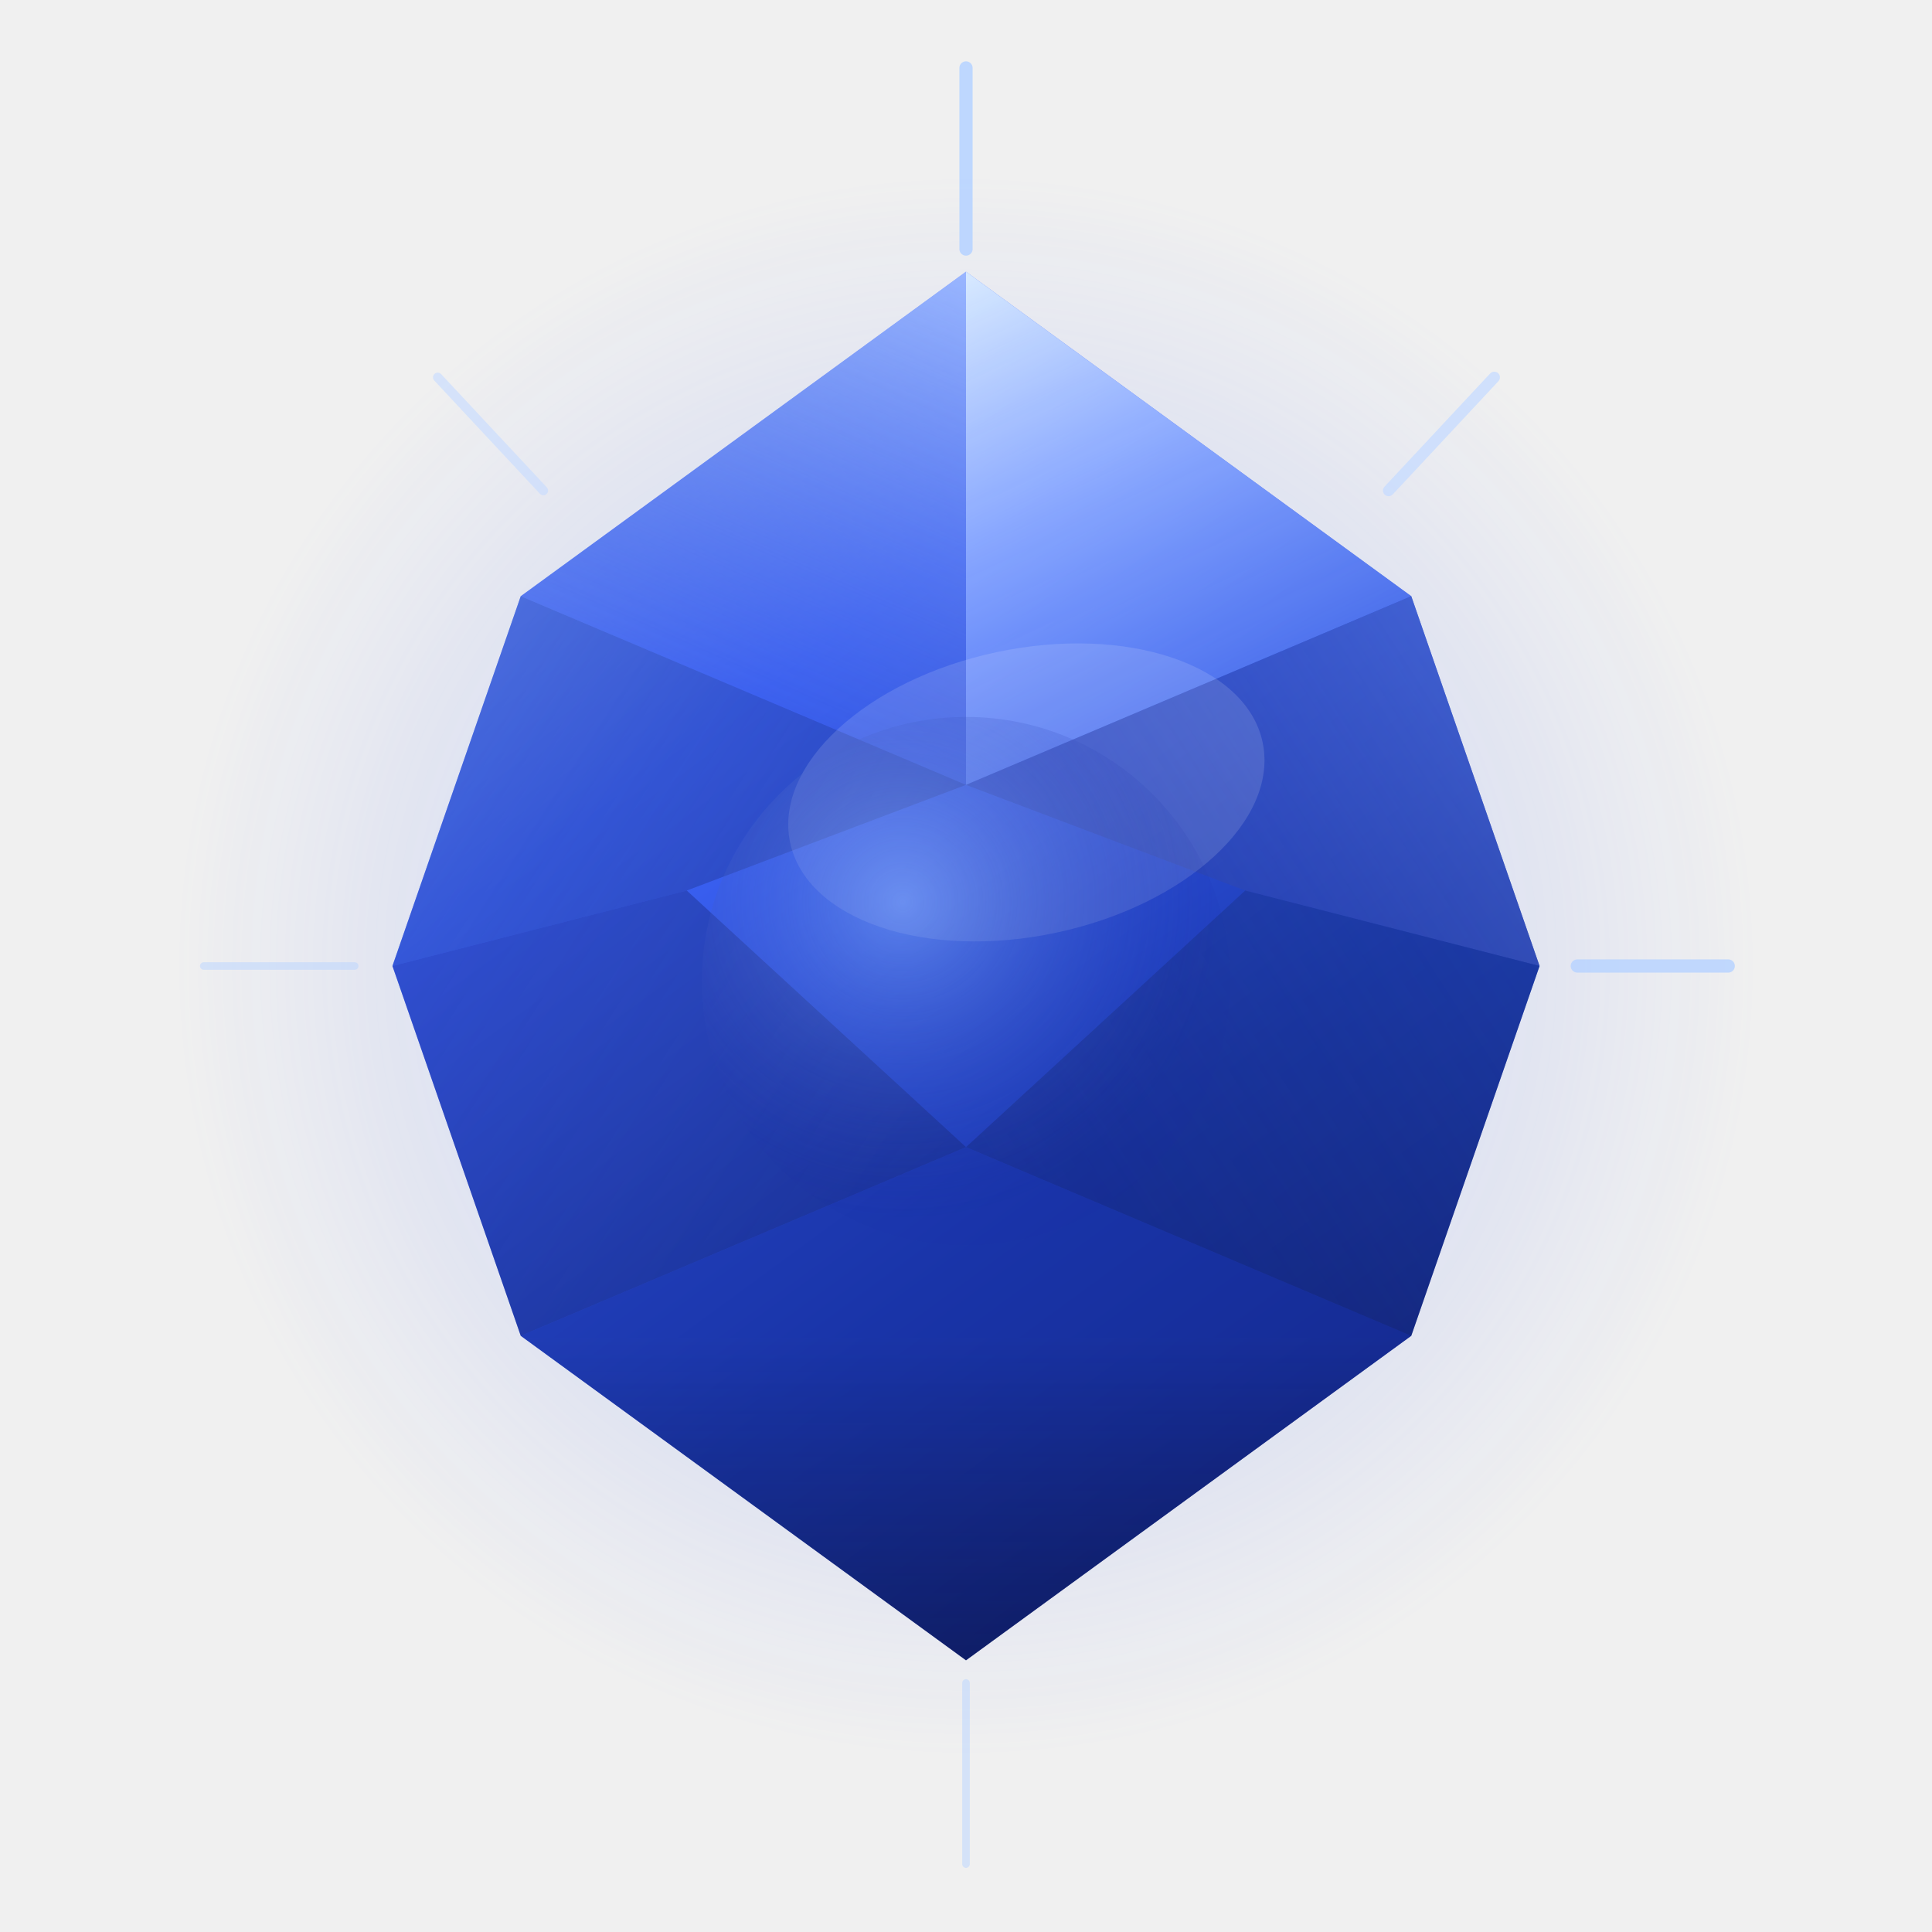
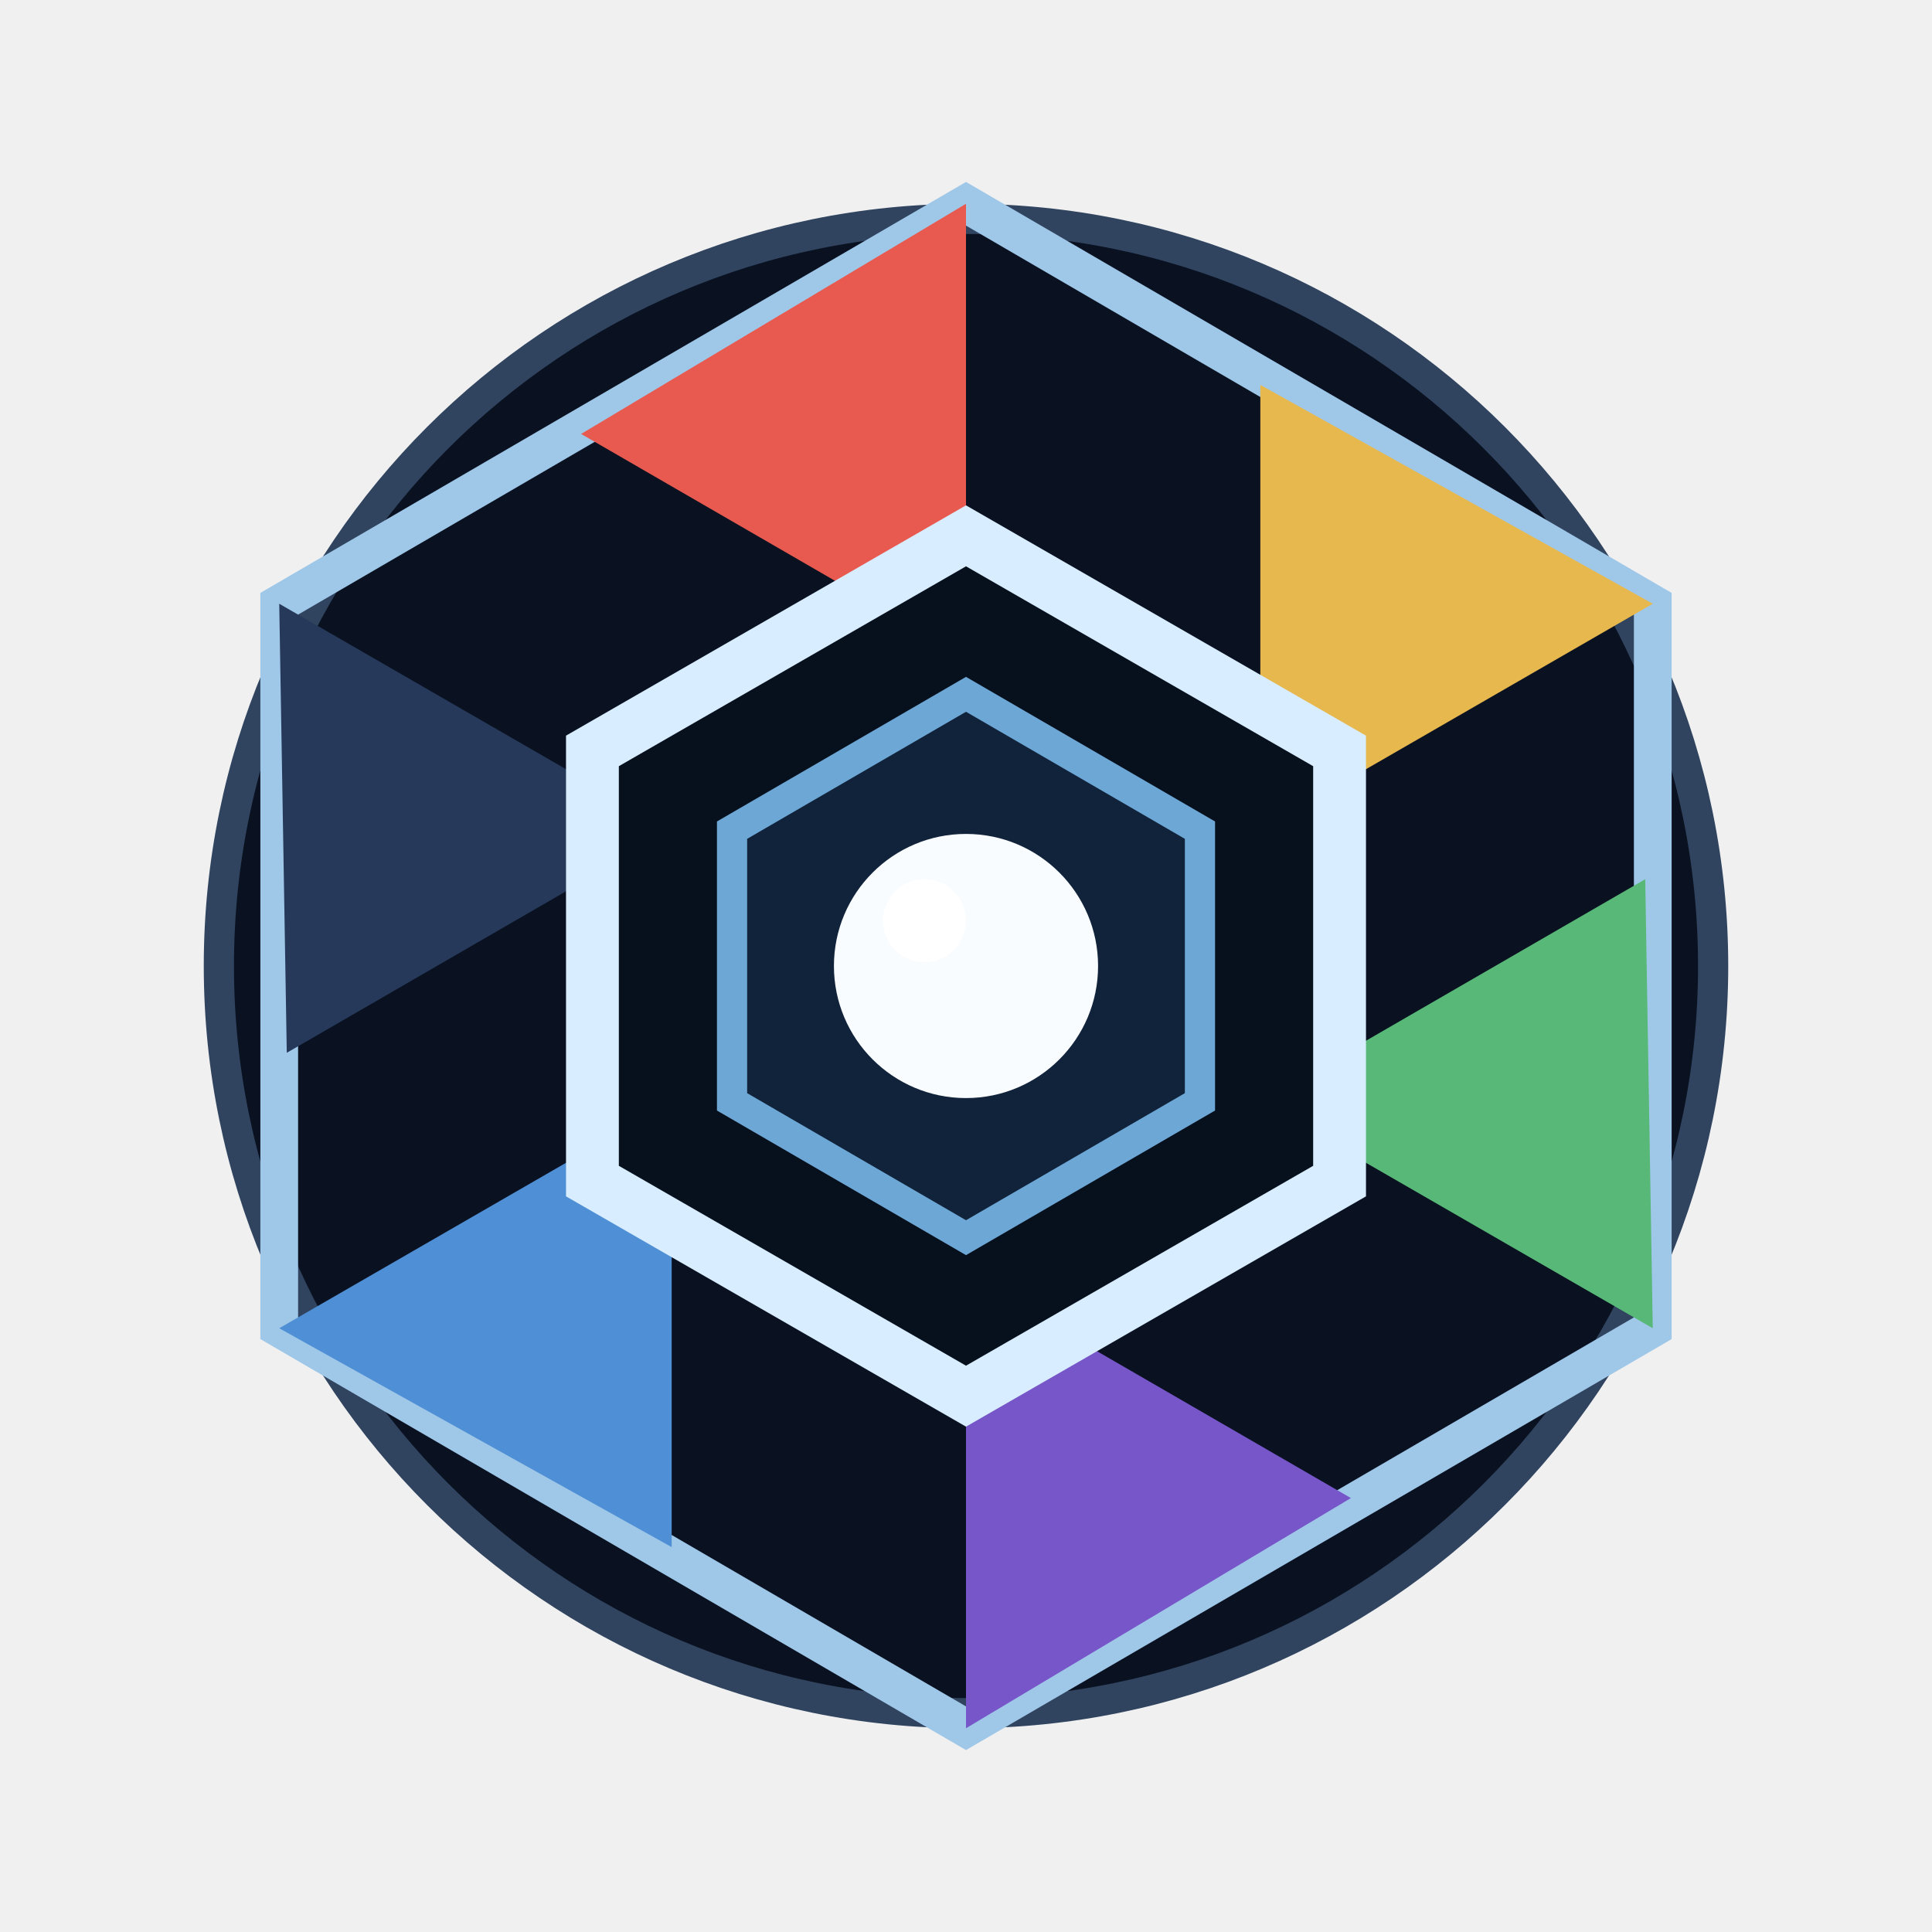
<svg xmlns="http://www.w3.org/2000/svg" width="512" height="512" viewBox="0 0 512 512" fill="none">
-   <circle cx="256" cy="256" r="210" fill="url(#outerGlow)" opacity="0.35" />
-   <polygon points="256,72 374,158 408,256 374,354 256,440 138,354 104,256 138,158" fill="url(#gemGrad)" />
-   <polygon points="256,72 138,158 256,208" fill="url(#topFacet2)" opacity="0.75" />
-   <polygon points="256,72 374,158 256,208" fill="url(#topFacet)" opacity="0.95" />
-   <polygon points="374,158 408,256 330,236 256,208" fill="url(#rightFacet)" opacity="0.65" />
-   <polygon points="138,158 104,256 182,236 256,208" fill="url(#leftFacet)" opacity="0.55" />
-   <polygon points="408,256 374,354 256,304 330,236" fill="url(#brFacet)" opacity="0.45" />
-   <polygon points="104,256 138,354 256,304 182,236" fill="url(#blFacet)" opacity="0.40" />
-   <polygon points="138,354 256,440 374,354 256,304" fill="url(#botFacet)" opacity="0.50" />
-   <ellipse cx="272" cy="210" rx="64" ry="38" fill="white" opacity="0.13" transform="rotate(-12,272,210)" />
-   <circle cx="256" cy="260" r="70" fill="url(#coreGrad)" opacity="0.55" />
-   <line x1="256" y1="18" x2="256" y2="66" stroke="#b8d4ff" stroke-width="3.5" stroke-linecap="round" opacity="0.9" />
-   <line x1="256" y1="446" x2="256" y2="494" stroke="#b8d4ff" stroke-width="2" stroke-linecap="round" opacity="0.5" />
-   <line x1="54" y1="256" x2="94" y2="256" stroke="#b8d4ff" stroke-width="2" stroke-linecap="round" opacity="0.5" />
-   <line x1="418" y1="256" x2="458" y2="256" stroke="#b8d4ff" stroke-width="3.5" stroke-linecap="round" opacity="0.85" />
-   <line x1="116" y1="100" x2="144" y2="130" stroke="#c8dcff" stroke-width="2.5" stroke-linecap="round" opacity="0.65" />
-   <line x1="396" y1="100" x2="368" y2="130" stroke="#c8dcff" stroke-width="3" stroke-linecap="round" opacity="0.80" />
-   <defs>
-     <radialGradient id="outerGlow" cx="50%" cy="50%" r="50%">
-       <stop offset="0%" stop-color="#6080ff" />
-       <stop offset="100%" stop-color="#6080ff" stop-opacity="0" />
-     </radialGradient>
-     <linearGradient id="gemGrad" x1="138" y1="72" x2="408" y2="440" gradientUnits="userSpaceOnUse">
-       <stop offset="0%" stop-color="#9ab8ff" />
-       <stop offset="28%" stop-color="#4068ff" />
-       <stop offset="62%" stop-color="#1a38b0" />
-       <stop offset="100%" stop-color="#0c1660" />
-     </linearGradient>
-     <linearGradient id="topFacet" x1="256" y1="72" x2="320" y2="208" gradientUnits="userSpaceOnUse">
-       <stop offset="0%" stop-color="#ddeeff" />
-       <stop offset="100%" stop-color="#5880ff" stop-opacity="0.5" />
-     </linearGradient>
-     <linearGradient id="topFacet2" x1="256" y1="72" x2="196" y2="208" gradientUnits="userSpaceOnUse">
-       <stop offset="0%" stop-color="#aac4ff" />
-       <stop offset="100%" stop-color="#2040cc" stop-opacity="0.4" />
-     </linearGradient>
-     <linearGradient id="rightFacet" x1="408" y1="158" x2="256" y2="256" gradientUnits="userSpaceOnUse">
-       <stop offset="0%" stop-color="#5878dd" />
-       <stop offset="100%" stop-color="#1a2888" stop-opacity="0.5" />
-     </linearGradient>
-     <linearGradient id="leftFacet" x1="104" y1="158" x2="256" y2="256" gradientUnits="userSpaceOnUse">
-       <stop offset="0%" stop-color="#3458cc" />
-       <stop offset="100%" stop-color="#0e1860" stop-opacity="0.5" />
-     </linearGradient>
-     <linearGradient id="brFacet" x1="408" y1="256" x2="256" y2="354" gradientUnits="userSpaceOnUse">
-       <stop offset="0%" stop-color="#2040a0" />
-       <stop offset="100%" stop-color="#0a1040" stop-opacity="0.6" />
-     </linearGradient>
-     <linearGradient id="blFacet" x1="104" y1="256" x2="256" y2="354" gradientUnits="userSpaceOnUse">
-       <stop offset="0%" stop-color="#182888" />
-       <stop offset="100%" stop-color="#080c30" stop-opacity="0.6" />
-     </linearGradient>
-     <linearGradient id="botFacet" x1="256" y1="354" x2="256" y2="440" gradientUnits="userSpaceOnUse">
-       <stop offset="0%" stop-color="#1830a0" />
-       <stop offset="100%" stop-color="#060a28" stop-opacity="0.7" />
-     </linearGradient>
-     <radialGradient id="coreGrad" cx="38%" cy="35%" r="60%">
-       <stop offset="0%" stop-color="#8ab4ff" stop-opacity="0.9" />
-       <stop offset="100%" stop-color="#1020a0" stop-opacity="0.1" />
-     </radialGradient>
-   </defs>
+   <circle cx="256" cy="256" r="198" fill="#0A1222" stroke="#30445F" stroke-width="8" />
+   <path d="M256 54L438 160L438 352L256 458L74 352L74 160L256 54Z" stroke="#9FC7E8" stroke-width="10" />
+   <path d="M256 54L256 174L154 115L256 54Z" fill="#E85A4F" />
+   <path d="M438 160L334 220L334 102L438 160Z" fill="#E7B84D" />
+   <path d="M438 352L334 292L436 233L438 352Z" fill="#57B877" />
+   <path d="M256 458L256 338L358 397L256 458Z" fill="#7656C8" />
+   <path d="M74 352L178 292L178 410L74 352Z" fill="#4F8FD5" />
+   <path d="M74 160L178 220L76 279L74 160Z" fill="#26395A" />
+   <path d="M256 142L355 199V313L256 370L157 313V199L256 142Z" fill="#07101D" stroke="#D8EDFF" stroke-width="14" />
+   <path d="M256 184L318 220V292L256 328L194 292V220L256 184Z" fill="#11233A" stroke="#6DA7D6" stroke-width="8" />
+   <circle cx="256" cy="256" r="35" fill="#F8FCFF" />
+   <circle cx="245" cy="244" r="11" fill="#FFFFFF" />
</svg>
